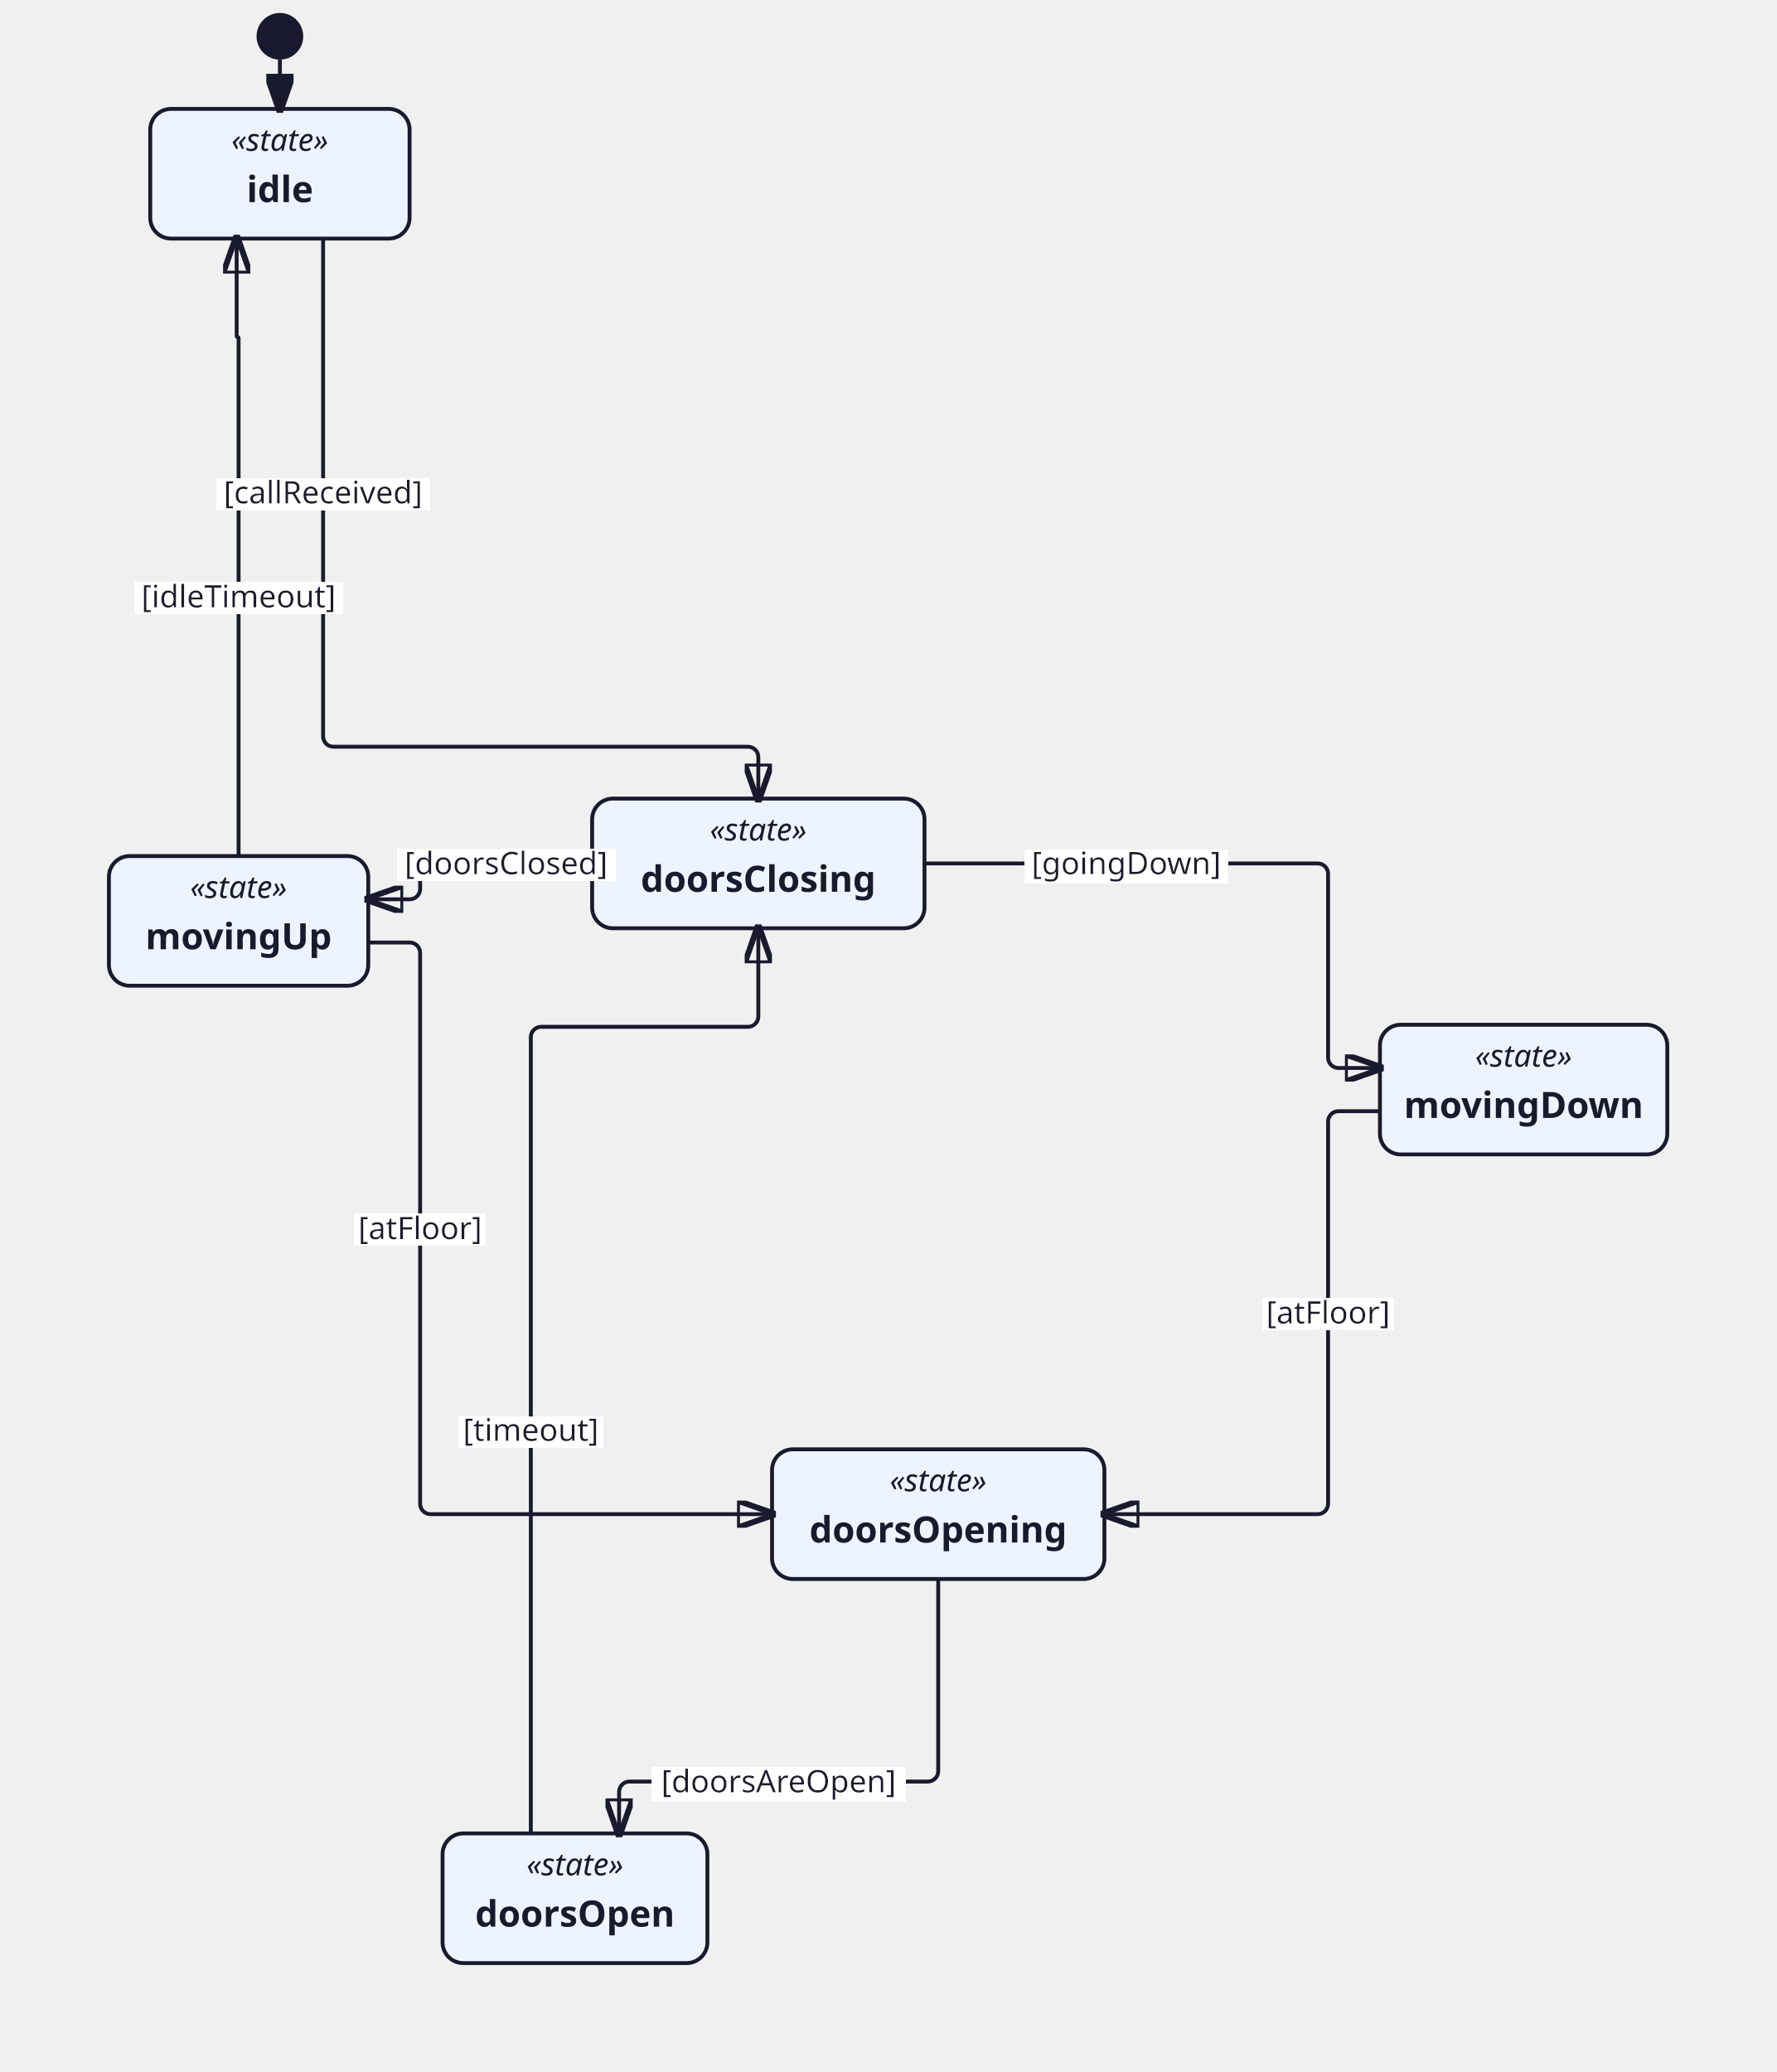
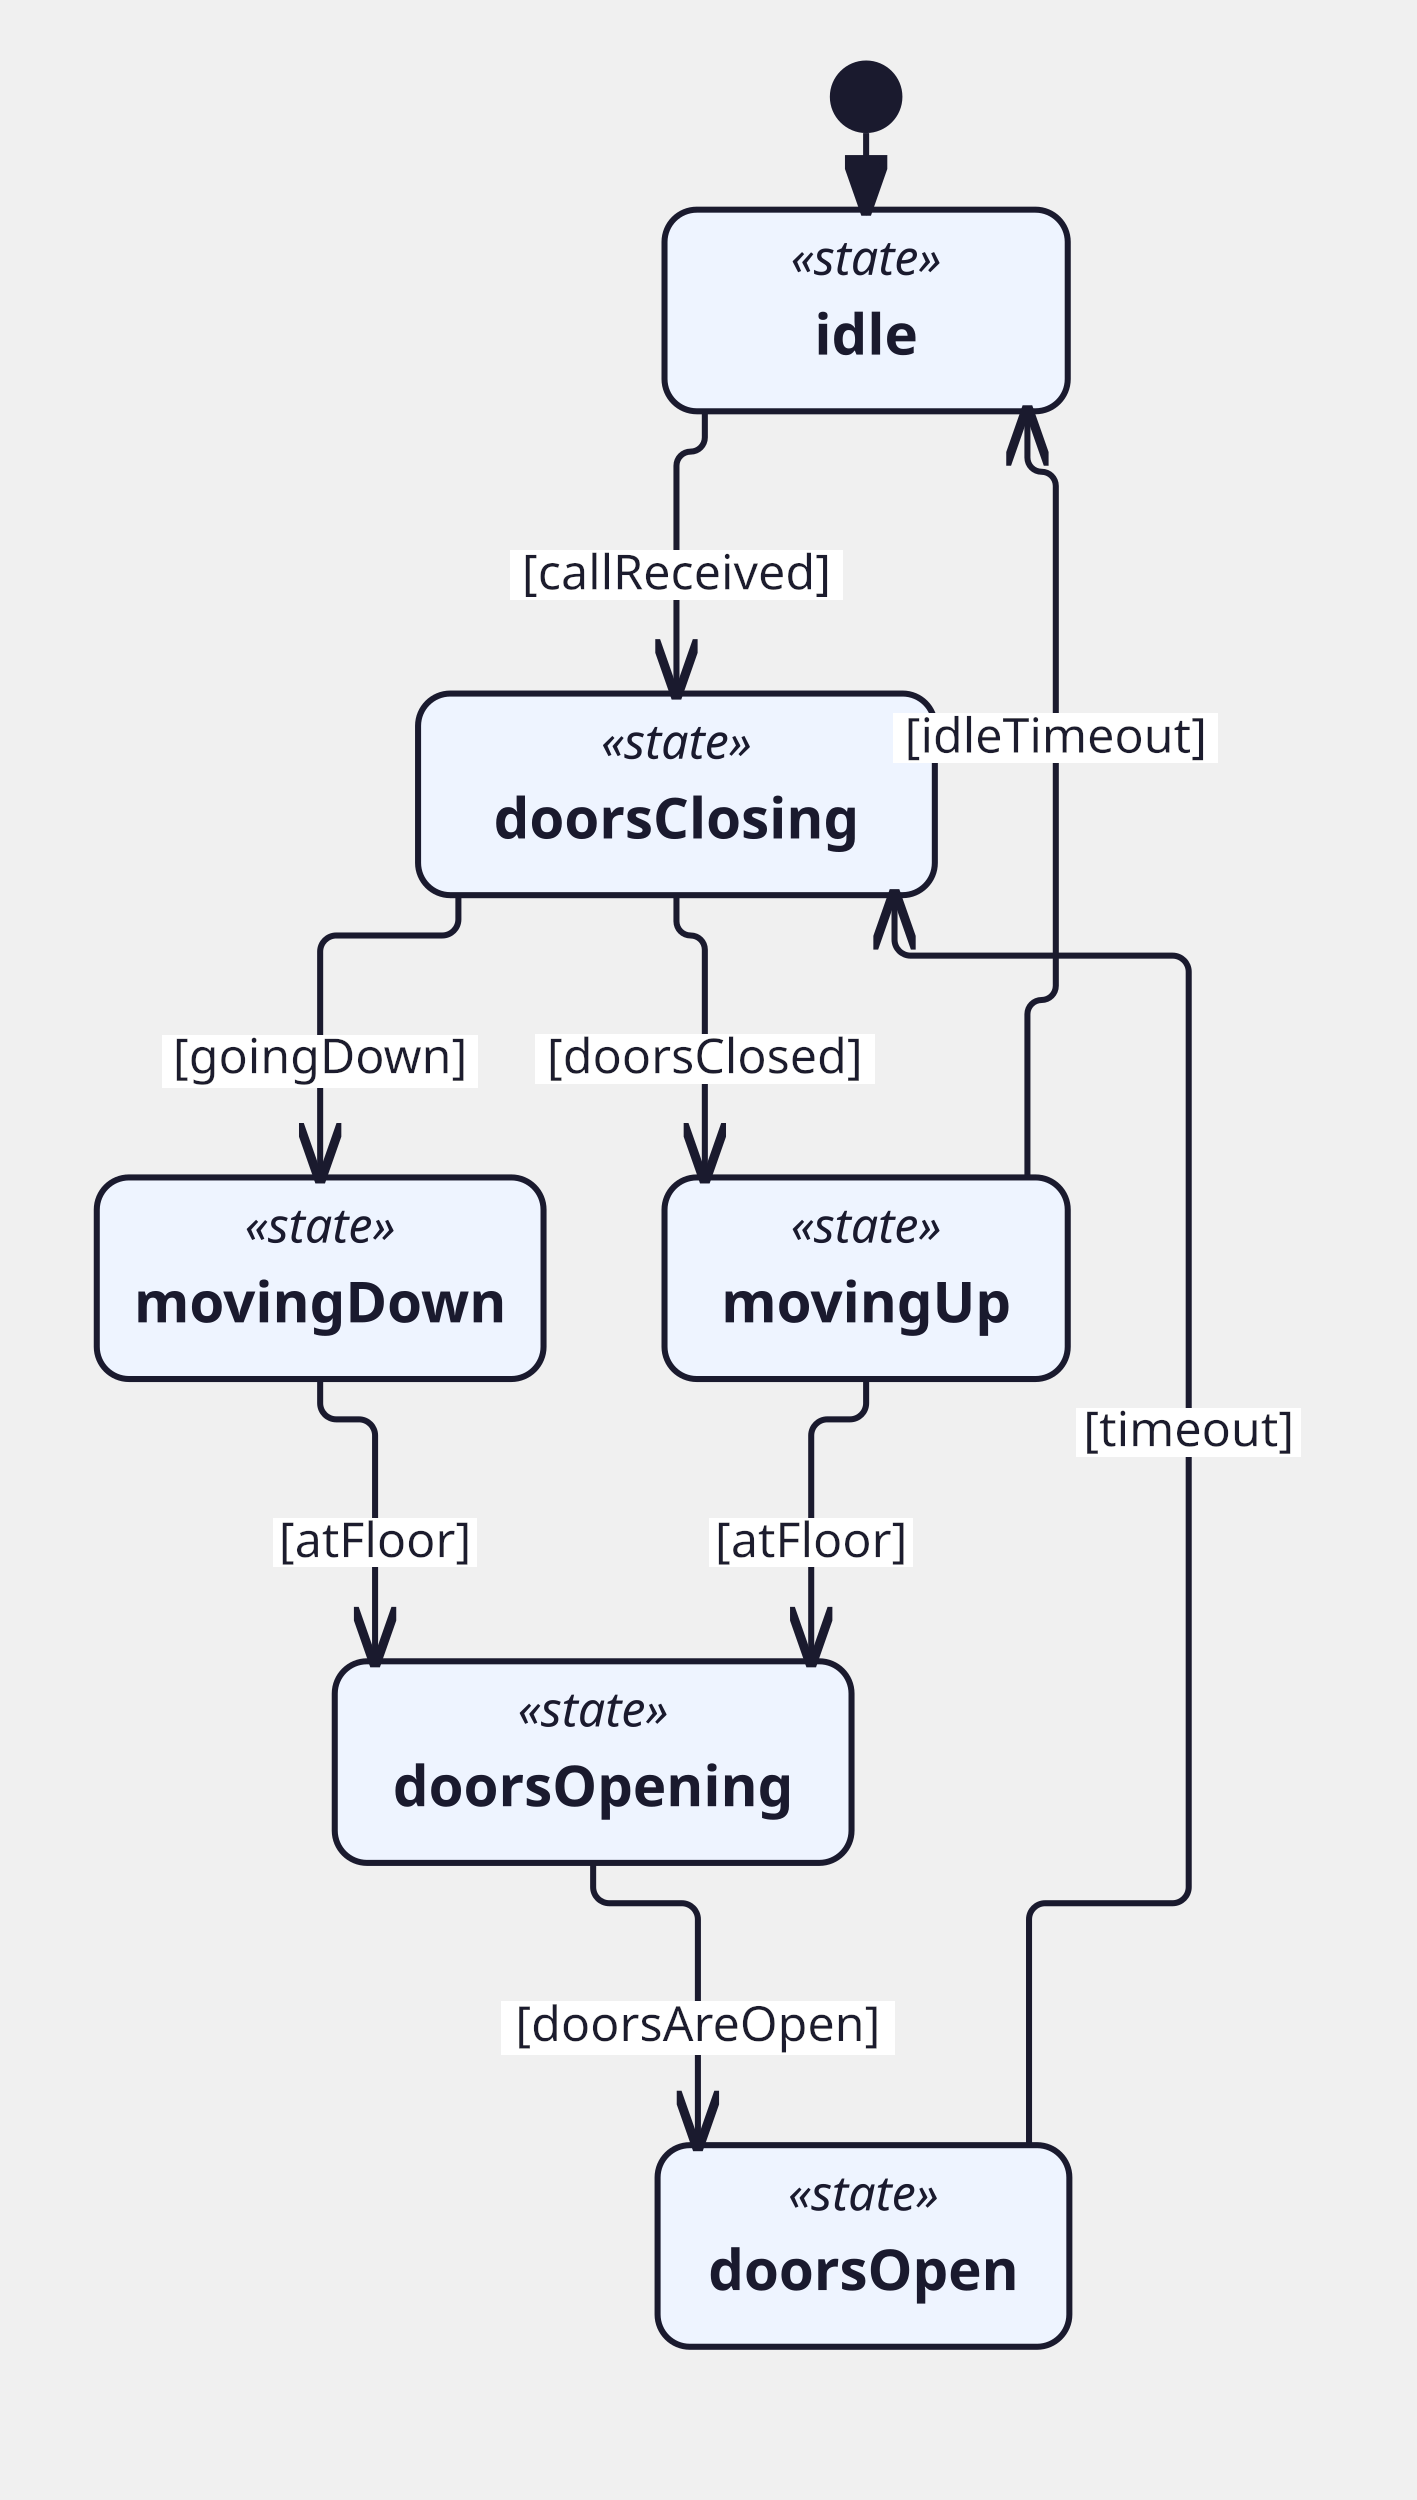
- <svg xmlns="http://www.w3.org/2000/svg" width="684.91" height="798.99" viewBox="0 0 684.91 798.99">
+ <svg xmlns="http://www.w3.org/2000/svg" width="351.20" height="620.00" viewBox="0 0 351.20 620.00">
  <defs>
-     <marker id="arrowhead-open" markerWidth="10" markerHeight="7" refX="9" refY="3.5" orient="auto">
-       <polygon points="0 0, 10 3.5, 0 7" fill="none" stroke="#1A1A2E" stroke-width="1.50" />
+     <marker id="line-end-open-chevron" markerWidth="10" markerHeight="7" refX="9" refY="3.5" orient="auto">
+       <polyline points="0 0, 10 3.5, 0 7" fill="none" stroke="#1A1A2E" stroke-width="1.50" />
    </marker>
-     <marker id="arrowhead-filled" markerWidth="10" markerHeight="7" refX="9" refY="3.5" orient="auto">
+     <marker id="line-end-hollow-triangle" markerWidth="10" markerHeight="7" refX="9" refY="3.5" orient="auto">
+       <polygon points="0 0, 10 3.5, 0 7" fill="#FFFFFF" stroke="#1A1A2E" stroke-width="1.50" />
+     </marker>
+     <marker id="line-end-filled-arrow" markerWidth="10" markerHeight="7" refX="9" refY="3.5" orient="auto">
      <polygon points="0 0, 10 3.5, 0 7" fill="#1A1A2E" stroke="#1A1A2E" stroke-width="1.50" />
    </marker>
-     <marker id="arrowhead-open-crossbar" markerWidth="10" markerHeight="7" refX="9" refY="3.5" orient="auto">
-       <polygon points="0 0, 10 3.5, 0 7" fill="none" stroke="#1A1A2E" stroke-width="1.50" />
+     <marker id="line-end-hollow-triangle-crossbar" markerWidth="10" markerHeight="7" refX="9" refY="3.5" orient="auto">
+       <polygon points="0 0, 10 3.5, 0 7" fill="#FFFFFF" stroke="#1A1A2E" stroke-width="1.50" />
      <line x1="7" y1="0" x2="7" y2="7" stroke="#1A1A2E" stroke-width="1.50" />
    </marker>
-     <marker id="arrowhead-diamond" markerWidth="14" markerHeight="8" refX="13" refY="4" orient="auto">
-       <polygon points="1 4, 7 0, 13 4, 7 8" fill="none" stroke="#1A1A2E" stroke-width="1.50" />
+     <marker id="line-end-hollow-diamond" markerWidth="14" markerHeight="8" refX="13" refY="4" orient="auto">
+       <polygon points="1 4, 7 0, 13 4, 7 8" fill="#FFFFFF" stroke="#1A1A2E" stroke-width="1.50" />
    </marker>
-     <marker id="arrowhead-filled-diamond" markerWidth="14" markerHeight="8" refX="13" refY="4" orient="auto">
+     <marker id="line-end-filled-diamond" markerWidth="14" markerHeight="8" refX="13" refY="4" orient="auto">
      <polygon points="1 4, 7 0, 13 4, 7 8" fill="#1A1A2E" stroke="#1A1A2E" stroke-width="1.50" />
    </marker>
-     <marker id="arrowhead-circle" markerWidth="10" markerHeight="10" refX="9" refY="5" orient="auto">
-       <circle cx="5" cy="5" r="4" fill="none" stroke="#1A1A2E" stroke-width="1.50" />
+     <marker id="line-end-circle" markerWidth="10" markerHeight="10" refX="9" refY="5" orient="auto">
+       <circle cx="5" cy="5" r="4" fill="#FFFFFF" stroke="#1A1A2E" stroke-width="1.50" />
    </marker>
-     <marker id="arrowhead-bar" markerWidth="4" markerHeight="12" refX="2" refY="6" orient="auto">
+     <marker id="line-end-bar" markerWidth="4" markerHeight="12" refX="2" refY="6" orient="auto">
      <line x1="2" y1="0" x2="2" y2="12" stroke="#1A1A2E" stroke-width="1.50" />
    </marker>
    <filter id="label-bg" x="-0.05" y="-0.05" width="1.1" height="1.1">
      <feFlood flood-color="#FFFFFF" />
      <feComposite in="SourceGraphic" operator="over" />
    </filter>
  </defs>
-   <rect x="57.93" y="42.00" width="100.00" height="50.00" fill="#EEF4FF" stroke="#1A1A2E" stroke-width="1.50" rx="8.00" ry="8.00" />
-   <text x="107.93" y="54.00" font-family="Noto Sans, sans-serif" font-size="12.00" font-style="italic" fill="#1A1A2E" text-anchor="middle" dominant-baseline="middle">«state»</text>
-   <text x="107.93" y="73.00" font-family="Noto Sans, sans-serif" font-size="14.00" font-weight="bold" fill="#1A1A2E" text-anchor="middle" dominant-baseline="middle">idle</text>
-   <rect x="297.70" y="558.88" width="128.16" height="50.00" fill="#EEF4FF" stroke="#1A1A2E" stroke-width="1.50" rx="8.00" ry="8.00" />
-   <text x="361.78" y="570.88" font-family="Noto Sans, sans-serif" font-size="12.00" font-style="italic" fill="#1A1A2E" text-anchor="middle" dominant-baseline="middle">«state»</text>
-   <text x="361.78" y="589.88" font-family="Noto Sans, sans-serif" font-size="14.00" font-weight="bold" fill="#1A1A2E" text-anchor="middle" dominant-baseline="middle">doorsOpening</text>
-   <rect x="170.65" y="706.99" width="102.12" height="50.00" fill="#EEF4FF" stroke="#1A1A2E" stroke-width="1.50" rx="8.00" ry="8.00" />
-   <text x="221.71" y="718.99" font-family="Noto Sans, sans-serif" font-size="12.00" font-style="italic" fill="#1A1A2E" text-anchor="middle" dominant-baseline="middle">«state»</text>
-   <text x="221.71" y="737.99" font-family="Noto Sans, sans-serif" font-size="14.00" font-weight="bold" fill="#1A1A2E" text-anchor="middle" dominant-baseline="middle">doorsOpen</text>
-   <rect x="228.33" y="307.95" width="128.16" height="50.00" fill="#EEF4FF" stroke="#1A1A2E" stroke-width="1.50" rx="8.00" ry="8.00" />
-   <text x="292.41" y="319.95" font-family="Noto Sans, sans-serif" font-size="12.00" font-style="italic" fill="#1A1A2E" text-anchor="middle" dominant-baseline="middle">«state»</text>
-   <text x="292.41" y="338.95" font-family="Noto Sans, sans-serif" font-size="14.00" font-weight="bold" fill="#1A1A2E" text-anchor="middle" dominant-baseline="middle">doorsClosing</text>
-   <rect x="42.00" y="330.11" width="100.00" height="50.00" fill="#EEF4FF" stroke="#1A1A2E" stroke-width="1.50" rx="8.00" ry="8.00" />
-   <text x="92.00" y="342.11" font-family="Noto Sans, sans-serif" font-size="12.00" font-style="italic" fill="#1A1A2E" text-anchor="middle" dominant-baseline="middle">«state»</text>
-   <text x="92.00" y="361.11" font-family="Noto Sans, sans-serif" font-size="14.00" font-weight="bold" fill="#1A1A2E" text-anchor="middle" dominant-baseline="middle">movingUp</text>
-   <rect x="532.11" y="395.16" width="110.80" height="50.00" fill="#EEF4FF" stroke="#1A1A2E" stroke-width="1.50" rx="8.00" ry="8.00" />
-   <text x="587.51" y="407.16" font-family="Noto Sans, sans-serif" font-size="12.00" font-style="italic" fill="#1A1A2E" text-anchor="middle" dominant-baseline="middle">«state»</text>
-   <text x="587.51" y="426.16" font-family="Noto Sans, sans-serif" font-size="14.00" font-weight="bold" fill="#1A1A2E" text-anchor="middle" dominant-baseline="middle">movingDown</text>
-   <circle cx="107.93" cy="14.00" r="9.00" fill="#1A1A2E" />
-   <path d="M 107.93 23.00 L 107.93 42.00" fill="none" stroke="#1A1A2E" stroke-width="1.50" marker-end="url(#arrowhead-filled)" />
-   <path d="M 124.59 92.00 L 124.59 283.95 A 4.00 4.00 0 0 0 128.59 287.95 L 288.41 287.95 A 4.00 4.00 0 0 1 292.41 291.95 L 292.41 307.95" fill="none" stroke="#1A1A2E" stroke-width="1.50" marker-end="url(#arrowhead-open)" />
-   <path d="M 228.33 332.95 L 166.00 332.95 A 4.00 4.00 0 0 0 162.00 336.95 L 162.00 342.78 A 4.00 4.00 0 0 1 158.00 346.78 L 142.00 346.78" fill="none" stroke="#1A1A2E" stroke-width="1.50" marker-end="url(#arrowhead-open)" />
-   <path d="M 142.00 363.44 L 158.00 363.44 A 4.00 4.00 0 0 1 162.00 367.44 L 162.00 579.88 A 4.00 4.00 0 0 0 166.00 583.88 L 297.70 583.88" fill="none" stroke="#1A1A2E" stroke-width="1.50" marker-end="url(#arrowhead-open)" />
-   <path d="M 532.11 428.49 L 516.11 428.49 A 4.00 4.00 0 0 0 512.11 432.49 L 512.11 579.88 A 4.00 4.00 0 0 1 508.11 583.88 L 425.86 583.88" fill="none" stroke="#1A1A2E" stroke-width="1.50" marker-end="url(#arrowhead-open)" />
-   <path d="M 361.78 608.88 L 361.78 682.99 A 4.00 4.00 0 0 1 357.78 686.99 L 242.73 686.99 A 4.00 4.00 0 0 0 238.73 690.99 L 238.73 706.99" fill="none" stroke="#1A1A2E" stroke-width="1.50" marker-end="url(#arrowhead-open)" />
-   <path d="M 204.69 706.99 L 204.69 399.95 A 4.00 4.00 0 0 1 208.69 395.95 L 288.41 395.95 A 4.00 4.00 0 0 0 292.41 391.95 L 292.41 357.95" fill="none" stroke="#1A1A2E" stroke-width="1.50" marker-end="url(#arrowhead-open)" />
-   <path d="M 356.49 332.95 L 508.11 332.95 A 4.00 4.00 0 0 1 512.11 336.95 L 512.11 407.83 A 4.00 4.00 0 0 0 516.11 411.83 L 532.11 411.83" fill="none" stroke="#1A1A2E" stroke-width="1.50" marker-end="url(#arrowhead-open)" />
-   <path d="M 92.00 330.11 L 92.00 130.37 A 0.37 0.37 0 0 0 91.63 130.00 L 91.63 130.00 A 0.37 0.37 0 0 1 91.26 129.63 L 91.26 92.00" fill="none" stroke="#1A1A2E" stroke-width="1.50" marker-end="url(#arrowhead-open)" />
-   <text x="124.59" y="189.97" font-family="Noto Sans, sans-serif" font-size="12.00" fill="#1A1A2E" text-anchor="middle" dominant-baseline="middle" filter="url(#label-bg)">[callReceived]</text>
-   <text x="195.16" y="332.95" font-family="Noto Sans, sans-serif" font-size="12.00" fill="#1A1A2E" text-anchor="middle" dominant-baseline="middle" filter="url(#label-bg)">[doorsClosed]</text>
-   <text x="162.00" y="473.66" font-family="Noto Sans, sans-serif" font-size="12.00" fill="#1A1A2E" text-anchor="middle" dominant-baseline="middle" filter="url(#label-bg)">[atFloor]</text>
-   <text x="512.11" y="506.19" font-family="Noto Sans, sans-serif" font-size="12.00" fill="#1A1A2E" text-anchor="middle" dominant-baseline="middle" filter="url(#label-bg)">[atFloor]</text>
-   <text x="300.26" y="686.99" font-family="Noto Sans, sans-serif" font-size="12.00" fill="#1A1A2E" text-anchor="middle" dominant-baseline="middle" filter="url(#label-bg)">[doorsAreOpen]</text>
-   <text x="204.69" y="551.47" font-family="Noto Sans, sans-serif" font-size="12.00" fill="#1A1A2E" text-anchor="middle" dominant-baseline="middle" filter="url(#label-bg)">[timeout]</text>
-   <text x="434.30" y="332.95" font-family="Noto Sans, sans-serif" font-size="12.00" fill="#1A1A2E" text-anchor="middle" dominant-baseline="middle" filter="url(#label-bg)">[goingDown]</text>
-   <text x="92.00" y="230.05" font-family="Noto Sans, sans-serif" font-size="12.00" fill="#1A1A2E" text-anchor="middle" dominant-baseline="middle" filter="url(#label-bg)">[idleTimeout]</text>
+   <rect x="164.80" y="52.00" width="100.00" height="50.00" fill="#EEF4FF" stroke="#1A1A2E" stroke-width="1.50" rx="8.00" ry="8.00" />
+   <text x="214.80" y="64.00" font-family="Noto Sans, sans-serif" font-size="12.00" font-style="italic" fill="#1A1A2E" text-anchor="middle" dominant-baseline="middle">«state»</text>
+   <text x="214.80" y="83.00" font-family="Noto Sans, sans-serif" font-size="14.00" font-weight="bold" fill="#1A1A2E" text-anchor="middle" dominant-baseline="middle">idle</text>
+   <rect x="83.02" y="412.00" width="128.16" height="50.00" fill="#EEF4FF" stroke="#1A1A2E" stroke-width="1.50" rx="8.00" ry="8.00" />
+   <text x="147.10" y="424.00" font-family="Noto Sans, sans-serif" font-size="12.00" font-style="italic" fill="#1A1A2E" text-anchor="middle" dominant-baseline="middle">«state»</text>
+   <text x="147.10" y="443.00" font-family="Noto Sans, sans-serif" font-size="14.00" font-weight="bold" fill="#1A1A2E" text-anchor="middle" dominant-baseline="middle">doorsOpening</text>
+   <rect x="163.08" y="532.00" width="102.12" height="50.00" fill="#EEF4FF" stroke="#1A1A2E" stroke-width="1.50" rx="8.00" ry="8.00" />
+   <text x="214.14" y="544.00" font-family="Noto Sans, sans-serif" font-size="12.00" font-style="italic" fill="#1A1A2E" text-anchor="middle" dominant-baseline="middle">«state»</text>
+   <text x="214.14" y="563.00" font-family="Noto Sans, sans-serif" font-size="14.00" font-weight="bold" fill="#1A1A2E" text-anchor="middle" dominant-baseline="middle">doorsOpen</text>
+   <rect x="103.68" y="172.00" width="128.16" height="50.00" fill="#EEF4FF" stroke="#1A1A2E" stroke-width="1.50" rx="8.00" ry="8.00" />
+   <text x="167.76" y="184.00" font-family="Noto Sans, sans-serif" font-size="12.00" font-style="italic" fill="#1A1A2E" text-anchor="middle" dominant-baseline="middle">«state»</text>
+   <text x="167.76" y="203.00" font-family="Noto Sans, sans-serif" font-size="14.00" font-weight="bold" fill="#1A1A2E" text-anchor="middle" dominant-baseline="middle">doorsClosing</text>
+   <rect x="164.80" y="292.00" width="100.00" height="50.00" fill="#EEF4FF" stroke="#1A1A2E" stroke-width="1.50" rx="8.00" ry="8.00" />
+   <text x="214.80" y="304.00" font-family="Noto Sans, sans-serif" font-size="12.00" font-style="italic" fill="#1A1A2E" text-anchor="middle" dominant-baseline="middle">«state»</text>
+   <text x="214.80" y="323.00" font-family="Noto Sans, sans-serif" font-size="14.00" font-weight="bold" fill="#1A1A2E" text-anchor="middle" dominant-baseline="middle">movingUp</text>
+   <rect x="24.00" y="292.00" width="110.80" height="50.00" fill="#EEF4FF" stroke="#1A1A2E" stroke-width="1.50" rx="8.00" ry="8.00" />
+   <text x="79.40" y="304.00" font-family="Noto Sans, sans-serif" font-size="12.00" font-style="italic" fill="#1A1A2E" text-anchor="middle" dominant-baseline="middle">«state»</text>
+   <text x="79.40" y="323.00" font-family="Noto Sans, sans-serif" font-size="14.00" font-weight="bold" fill="#1A1A2E" text-anchor="middle" dominant-baseline="middle">movingDown</text>
+   <circle cx="214.80" cy="24.00" r="9.00" fill="#1A1A2E" />
+   <path d="M 214.80 33.00 L 214.80 52.00" fill="none" stroke="#1A1A2E" stroke-width="1.50" marker-end="url(#line-end-filled-arrow)" />
+   <path d="M 174.80 102.00 L 174.80 108.48 A 3.52 3.52 0 0 1 171.28 112.00 L 171.28 112.00 A 3.52 3.52 0 0 0 167.76 115.52 L 167.76 172.00" fill="none" stroke="#1A1A2E" stroke-width="1.50" marker-end="url(#line-end-open-chevron)" />
+   <path d="M 167.76 222.00 L 167.76 228.48 A 3.52 3.52 0 0 0 171.28 232.00 L 171.28 232.00 A 3.52 3.52 0 0 1 174.80 235.52 L 174.80 292.00" fill="none" stroke="#1A1A2E" stroke-width="1.50" marker-end="url(#line-end-open-chevron)" />
+   <path d="M 214.80 342.00 L 214.80 348.00 A 4.00 4.00 0 0 1 210.80 352.00 L 205.18 352.00 A 4.00 4.00 0 0 0 201.18 356.00 L 201.18 412.00" fill="none" stroke="#1A1A2E" stroke-width="1.50" marker-end="url(#line-end-open-chevron)" />
+   <path d="M 79.40 342.00 L 79.40 348.00 A 4.00 4.00 0 0 0 83.40 352.00 L 89.02 352.00 A 4.00 4.00 0 0 1 93.02 356.00 L 93.02 412.00" fill="none" stroke="#1A1A2E" stroke-width="1.50" marker-end="url(#line-end-open-chevron)" />
+   <path d="M 147.10 462.00 L 147.10 468.00 A 4.00 4.00 0 0 0 151.10 472.00 L 169.08 472.00 A 4.00 4.00 0 0 1 173.08 476.00 L 173.08 532.00" fill="none" stroke="#1A1A2E" stroke-width="1.50" marker-end="url(#line-end-open-chevron)" />
+   <path d="M 255.20 532.00 L 255.20 476.00 A 4.00 4.00 0 0 1 259.20 472.00 L 290.80 472.00 A 4.00 4.00 0 0 0 294.80 468.00 L 294.80 241.00 A 4.00 4.00 0 0 0 290.80 237.00 L 225.84 237.00 A 4.00 4.00 0 0 1 221.84 233.00 L 221.84 222.00" fill="none" stroke="#1A1A2E" stroke-width="1.50" marker-end="url(#line-end-open-chevron)" />
+   <path d="M 113.68 222.00 L 113.68 228.00 A 4.00 4.00 0 0 1 109.68 232.00 L 83.40 232.00 A 4.00 4.00 0 0 0 79.40 236.00 L 79.40 292.00" fill="none" stroke="#1A1A2E" stroke-width="1.50" marker-end="url(#line-end-open-chevron)" />
+   <path d="M 254.80 292.00 L 254.80 251.52 A 3.52 3.52 0 0 1 258.32 248.00 L 258.32 248.00 A 3.52 3.52 0 0 0 261.84 244.48 L 261.84 120.52 A 3.52 3.52 0 0 0 258.32 117.00 L 258.32 117.00 A 3.52 3.52 0 0 1 254.80 113.48 L 254.80 102.00" fill="none" stroke="#1A1A2E" stroke-width="1.50" marker-end="url(#line-end-open-chevron)" />
+   <text x="167.76" y="142.00" font-family="Noto Sans, sans-serif" font-size="12.00" fill="#1A1A2E" text-anchor="middle" dominant-baseline="middle" filter="url(#label-bg)">[callReceived]</text>
+   <text x="174.80" y="262.00" font-family="Noto Sans, sans-serif" font-size="12.00" fill="#1A1A2E" text-anchor="middle" dominant-baseline="middle" filter="url(#label-bg)">[doorsClosed]</text>
+   <text x="201.18" y="382.00" font-family="Noto Sans, sans-serif" font-size="12.00" fill="#1A1A2E" text-anchor="middle" dominant-baseline="middle" filter="url(#label-bg)">[atFloor]</text>
+   <text x="93.02" y="382.00" font-family="Noto Sans, sans-serif" font-size="12.00" fill="#1A1A2E" text-anchor="middle" dominant-baseline="middle" filter="url(#label-bg)">[atFloor]</text>
+   <text x="173.08" y="502.00" font-family="Noto Sans, sans-serif" font-size="12.00" fill="#1A1A2E" text-anchor="middle" dominant-baseline="middle" filter="url(#label-bg)">[doorsAreOpen]</text>
+   <text x="294.80" y="354.50" font-family="Noto Sans, sans-serif" font-size="12.00" fill="#1A1A2E" text-anchor="middle" dominant-baseline="middle" filter="url(#label-bg)">[timeout]</text>
+   <text x="79.40" y="262.00" font-family="Noto Sans, sans-serif" font-size="12.00" fill="#1A1A2E" text-anchor="middle" dominant-baseline="middle" filter="url(#label-bg)">[goingDown]</text>
+   <text x="261.84" y="182.50" font-family="Noto Sans, sans-serif" font-size="12.00" fill="#1A1A2E" text-anchor="middle" dominant-baseline="middle" filter="url(#label-bg)">[idleTimeout]</text>
</svg>
